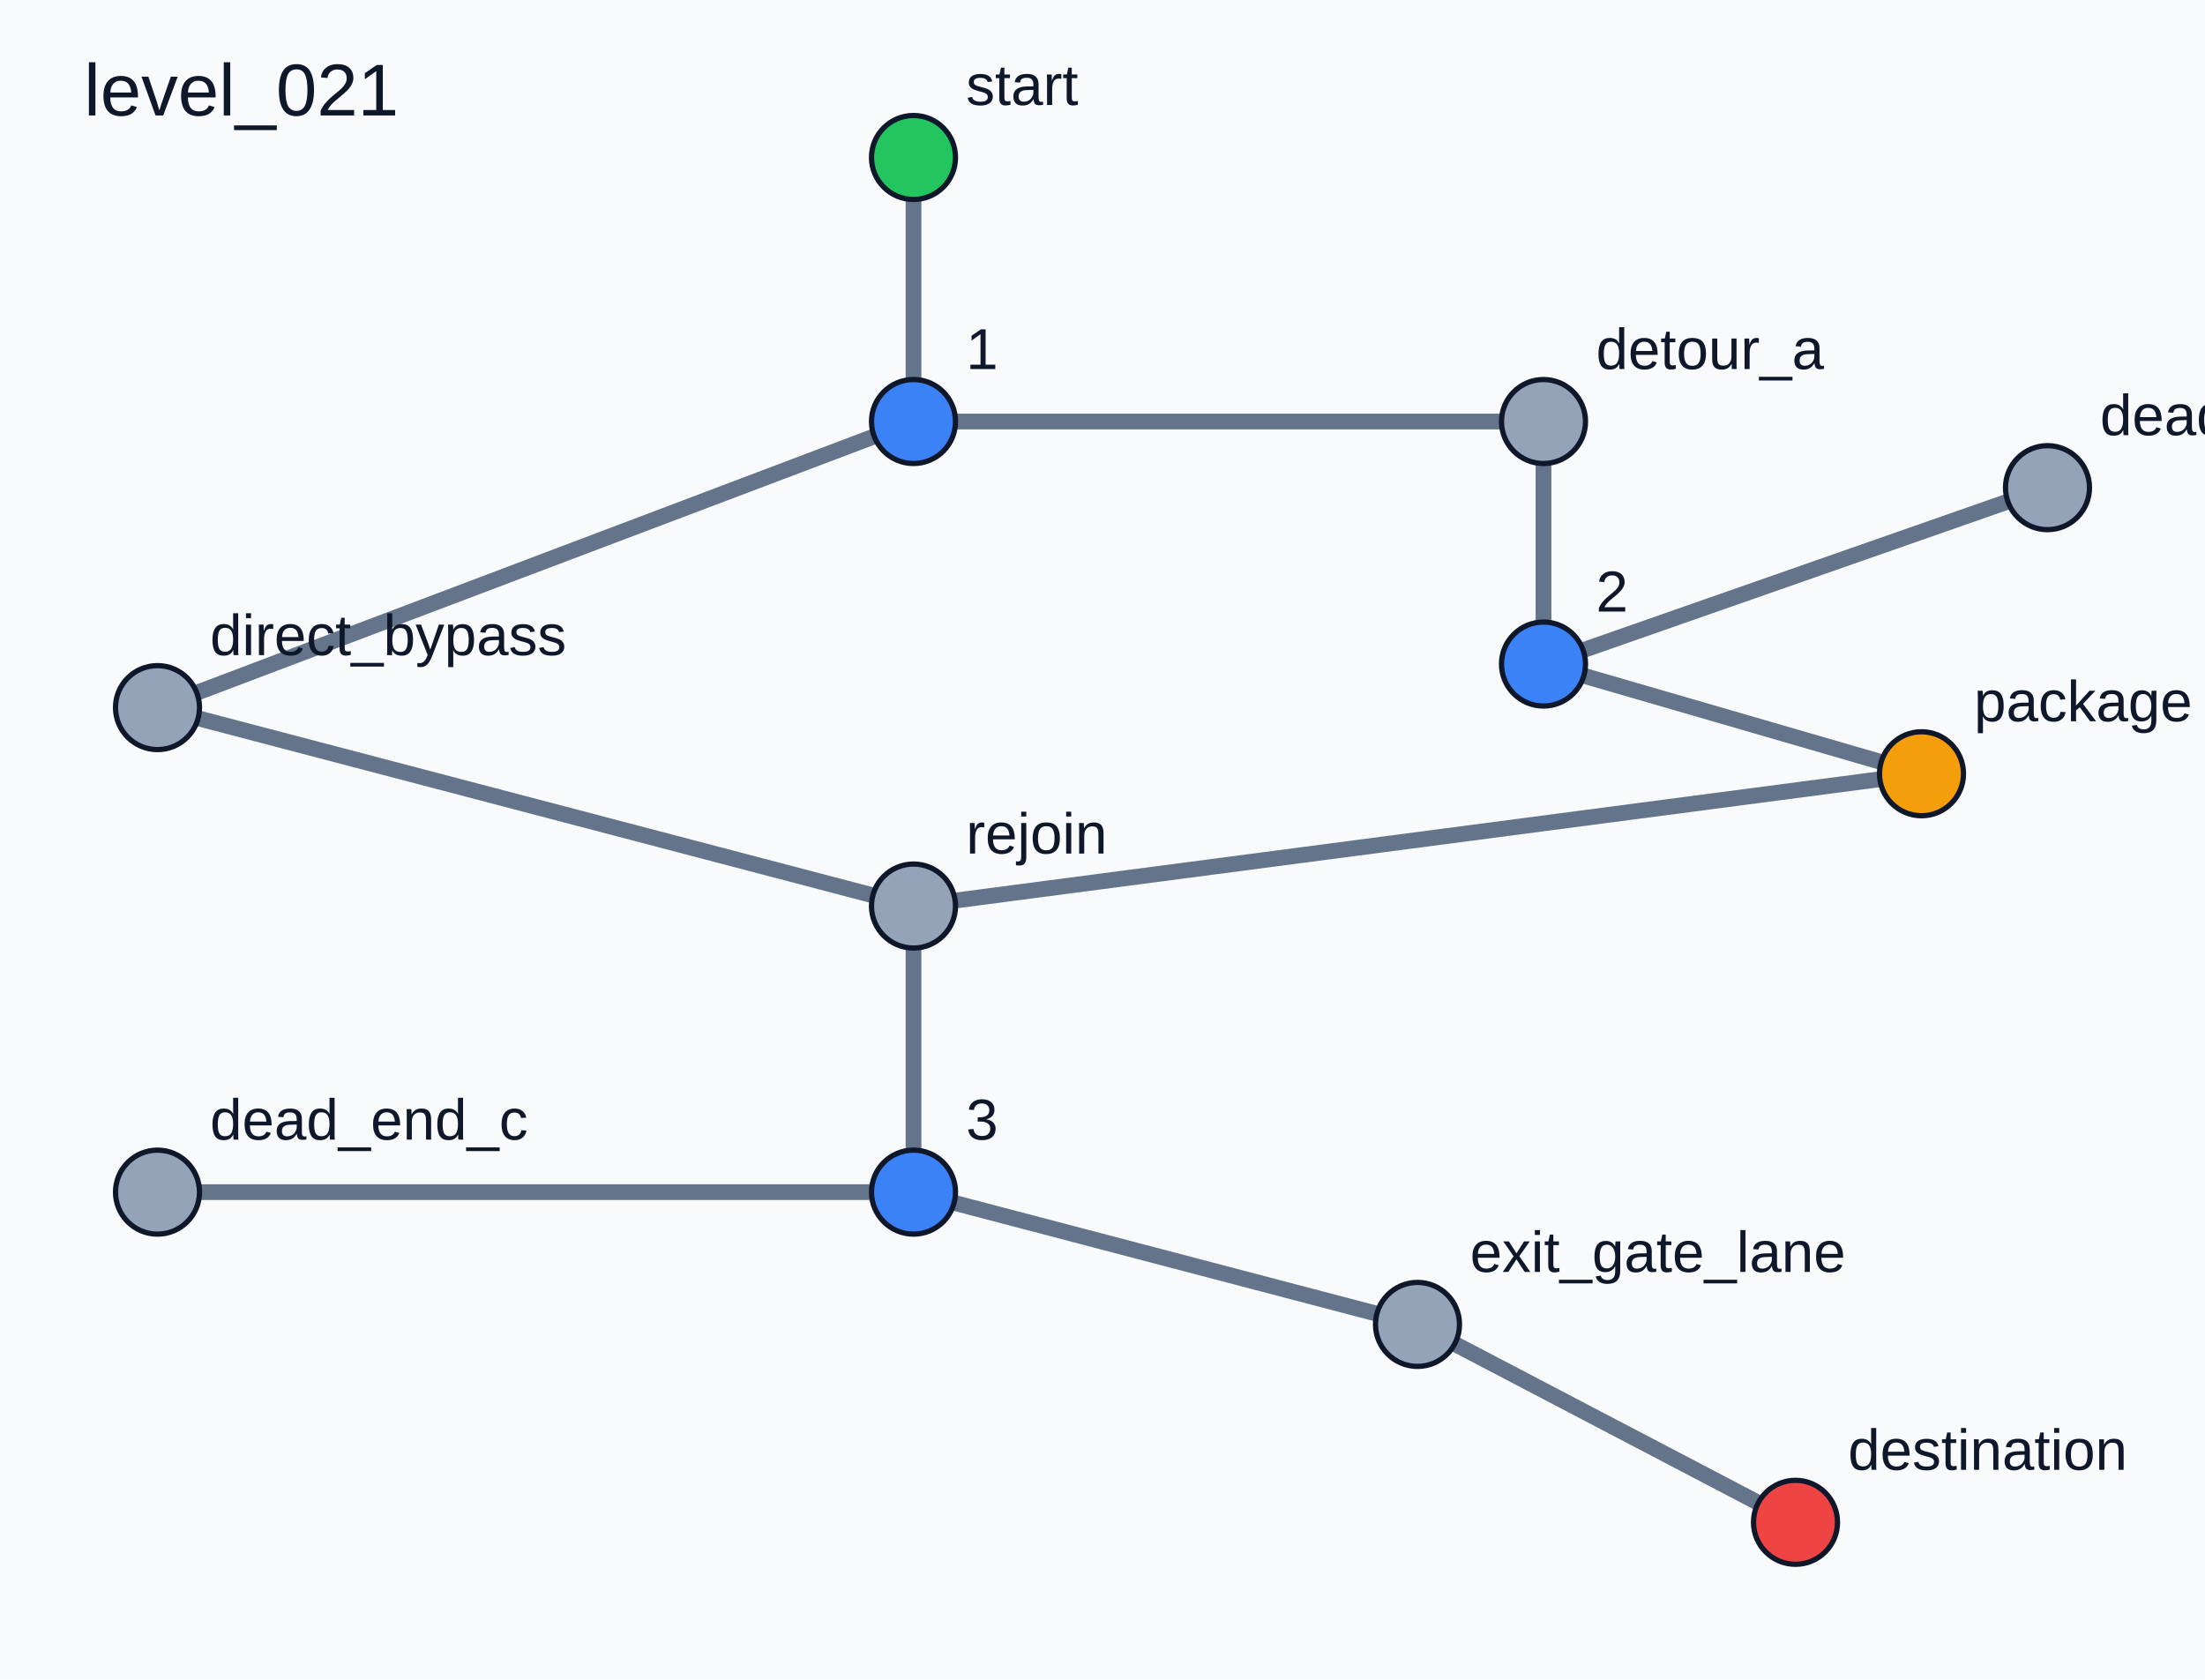
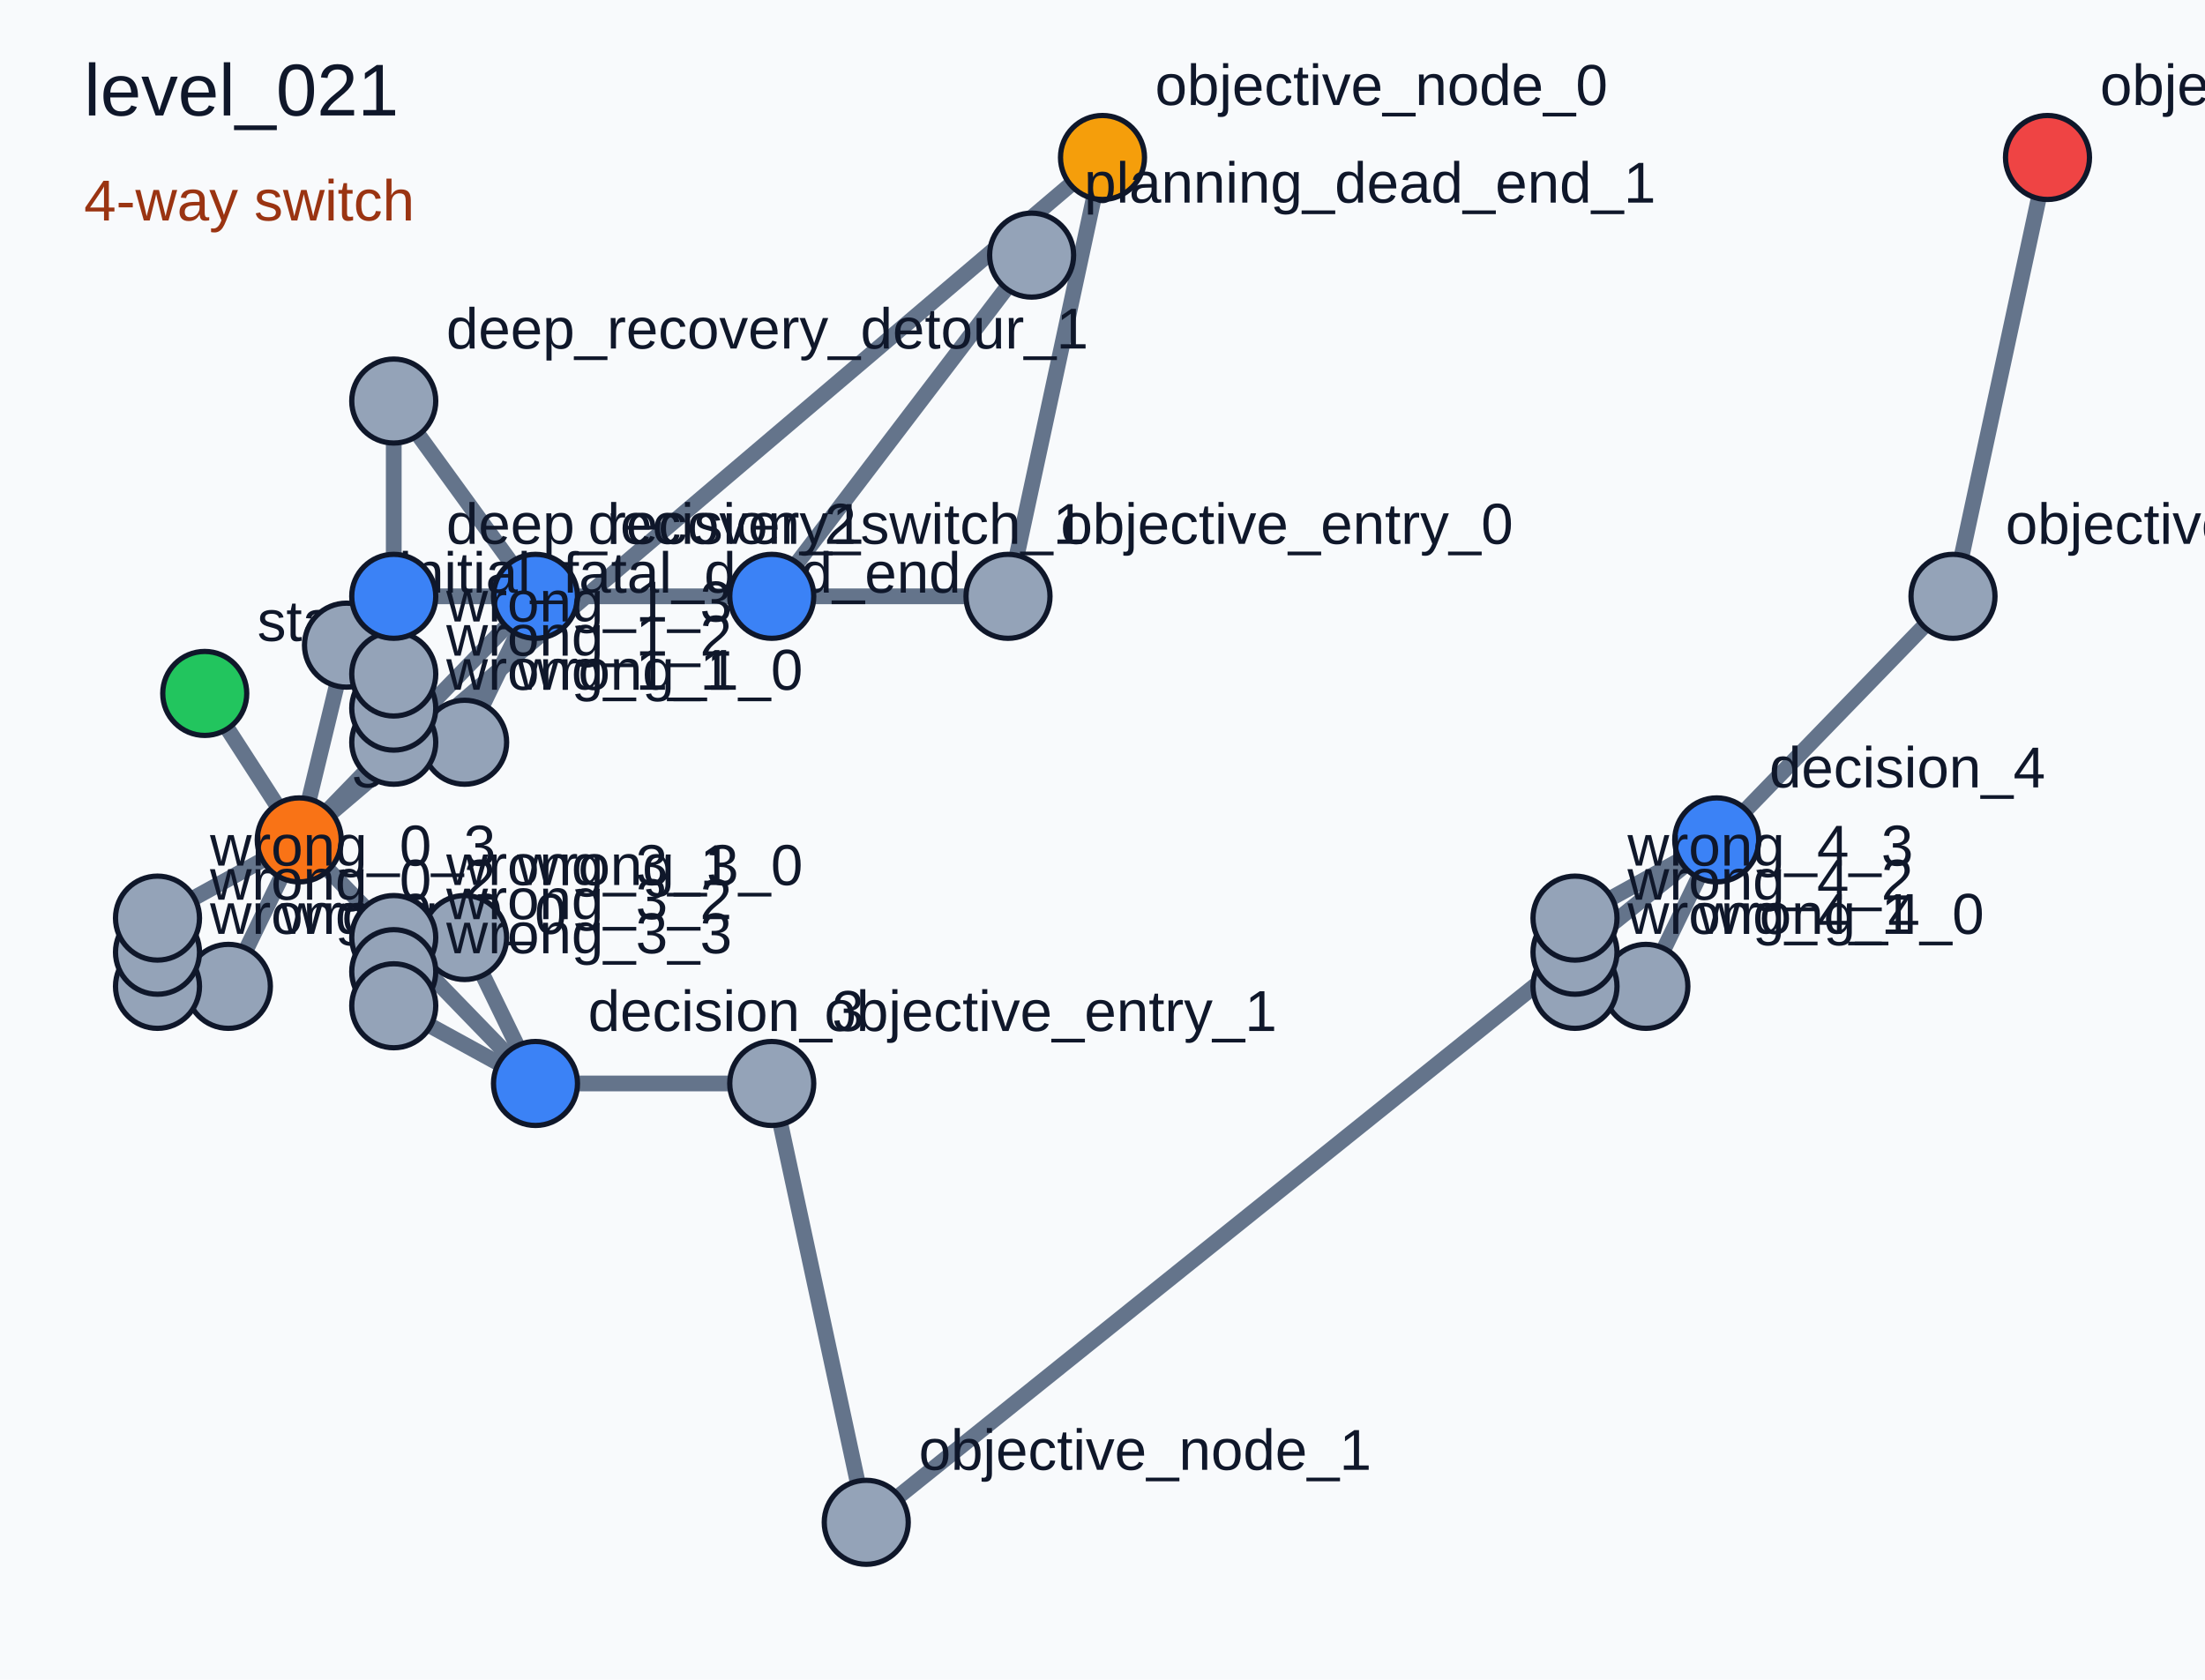
<svg xmlns="http://www.w3.org/2000/svg" width="420" height="320" viewBox="0 0 420 320">
  <rect width="100%" height="100%" fill="#f8fafc" />
  <text x="16" y="22" font-family="Arial" font-size="14" fill="#0f172a">level_021</text>
-   <line x1="174.0" y1="30.0" x2="174.0" y2="80.3" stroke="#64748b" stroke-width="3" />
-   <line x1="174.0" y1="80.3" x2="30.0" y2="134.8" stroke="#64748b" stroke-width="3" />
-   <line x1="174.0" y1="80.3" x2="294.0" y2="80.3" stroke="#64748b" stroke-width="3" />
-   <line x1="30.0" y1="134.8" x2="174.0" y2="172.6" stroke="#64748b" stroke-width="3" />
-   <line x1="294.0" y1="80.3" x2="294.0" y2="126.5" stroke="#64748b" stroke-width="3" />
-   <line x1="294.0" y1="126.5" x2="390.0" y2="92.9" stroke="#64748b" stroke-width="3" />
-   <line x1="294.0" y1="126.5" x2="366.0" y2="147.4" stroke="#64748b" stroke-width="3" />
-   <line x1="366.0" y1="147.4" x2="174.0" y2="172.6" stroke="#64748b" stroke-width="3" />
-   <line x1="174.0" y1="172.6" x2="174.0" y2="227.1" stroke="#64748b" stroke-width="3" />
-   <line x1="174.0" y1="227.1" x2="30.0" y2="227.1" stroke="#64748b" stroke-width="3" />
-   <line x1="174.0" y1="227.1" x2="270.0" y2="252.3" stroke="#64748b" stroke-width="3" />
-   <line x1="270.0" y1="252.3" x2="342.0" y2="290.0" stroke="#64748b" stroke-width="3" />
-   <circle cx="174.0" cy="30.0" r="8" fill="#22c55e" stroke="#0f172a" stroke-width="1" />
-   <text x="184.0" y="20.0" font-family="Arial" font-size="11" fill="#0f172a">start</text>
-   <circle cx="174.0" cy="80.3" r="8" fill="#3b82f6" stroke="#0f172a" stroke-width="1" />
-   <text x="184.0" y="70.3" font-family="Arial" font-size="11" fill="#0f172a">1</text>
-   <circle cx="294.0" cy="80.3" r="8" fill="#94a3b8" stroke="#0f172a" stroke-width="1" />
-   <text x="304.0" y="70.3" font-family="Arial" font-size="11" fill="#0f172a">detour_a</text>
-   <circle cx="294.0" cy="126.5" r="8" fill="#3b82f6" stroke="#0f172a" stroke-width="1" />
-   <text x="304.0" y="116.5" font-family="Arial" font-size="11" fill="#0f172a">2</text>
-   <circle cx="366.0" cy="147.4" r="8" fill="#f59e0b" stroke="#0f172a" stroke-width="1" />
-   <text x="376.0" y="137.4" font-family="Arial" font-size="11" fill="#0f172a">package</text>
-   <circle cx="174.0" cy="172.6" r="8" fill="#94a3b8" stroke="#0f172a" stroke-width="1" />
-   <text x="184.0" y="162.6" font-family="Arial" font-size="11" fill="#0f172a">rejoin</text>
-   <circle cx="174.0" cy="227.1" r="8" fill="#3b82f6" stroke="#0f172a" stroke-width="1" />
-   <text x="184.0" y="217.1" font-family="Arial" font-size="11" fill="#0f172a">3</text>
-   <circle cx="270.0" cy="252.3" r="8" fill="#94a3b8" stroke="#0f172a" stroke-width="1" />
-   <text x="280.0" y="242.3" font-family="Arial" font-size="11" fill="#0f172a">exit_gate_lane</text>
-   <circle cx="342.0" cy="290.0" r="8" fill="#ef4444" stroke="#0f172a" stroke-width="1" />
-   <text x="352.0" y="280.0" font-family="Arial" font-size="11" fill="#0f172a">destination</text>
-   <circle cx="30.0" cy="134.8" r="8" fill="#94a3b8" stroke="#0f172a" stroke-width="1" />
-   <text x="40.0" y="124.8" font-family="Arial" font-size="11" fill="#0f172a">direct_bypass</text>
-   <circle cx="390.0" cy="92.9" r="8" fill="#94a3b8" stroke="#0f172a" stroke-width="1" />
-   <text x="400.0" y="82.9" font-family="Arial" font-size="11" fill="#0f172a">dead_end_b</text>
-   <circle cx="30.0" cy="227.1" r="8" fill="#94a3b8" stroke="#0f172a" stroke-width="1" />
-   <text x="40.0" y="217.1" font-family="Arial" font-size="11" fill="#0f172a">dead_end_c</text>
+   <text x="16" y="42" font-family="Arial" font-size="11" fill="#9a3412">4-way switch</text>
+   <line x1="39.0" y1="132.1" x2="57.0" y2="160.0" stroke="#64748b" stroke-width="3" />
+   <line x1="192.0" y1="113.6" x2="210.0" y2="30.0" stroke="#64748b" stroke-width="3" />
+   <line x1="57.0" y1="160.0" x2="66.0" y2="122.9" stroke="#64748b" stroke-width="3" />
+   <line x1="57.0" y1="160.0" x2="102.0" y2="113.6" stroke="#64748b" stroke-width="3" />
+   <line x1="147.0" y1="113.6" x2="196.5" y2="48.6" stroke="#64748b" stroke-width="3" />
+   <line x1="147.0" y1="113.6" x2="192.0" y2="113.6" stroke="#64748b" stroke-width="3" />
+   <line x1="102.0" y1="113.6" x2="147.0" y2="113.6" stroke="#64748b" stroke-width="3" />
+   <line x1="102.0" y1="113.6" x2="88.5" y2="141.4" stroke="#64748b" stroke-width="3" />
+   <line x1="88.5" y1="141.4" x2="75.0" y2="141.4" stroke="#64748b" stroke-width="3" />
+   <line x1="75.0" y1="141.4" x2="75.0" y2="134.9" stroke="#64748b" stroke-width="3" />
+   <line x1="75.0" y1="134.9" x2="75.0" y2="128.4" stroke="#64748b" stroke-width="3" />
+   <line x1="75.0" y1="128.4" x2="75.0" y2="113.6" stroke="#64748b" stroke-width="3" />
+   <line x1="75.0" y1="113.6" x2="102.0" y2="113.6" stroke="#64748b" stroke-width="3" />
+   <line x1="75.0" y1="113.6" x2="75.0" y2="76.4" stroke="#64748b" stroke-width="3" />
+   <line x1="75.0" y1="76.4" x2="102.0" y2="113.6" stroke="#64748b" stroke-width="3" />
+   <line x1="210.0" y1="30.0" x2="57.0" y2="160.0" stroke="#64748b" stroke-width="3" />
+   <line x1="147.0" y1="206.4" x2="165.0" y2="290.0" stroke="#64748b" stroke-width="3" />
+   <line x1="57.0" y1="160.0" x2="102.0" y2="206.4" stroke="#64748b" stroke-width="3" />
+   <line x1="57.0" y1="160.0" x2="43.5" y2="187.9" stroke="#64748b" stroke-width="3" />
+   <line x1="43.5" y1="187.9" x2="30.0" y2="187.9" stroke="#64748b" stroke-width="3" />
+   <line x1="30.0" y1="187.9" x2="30.0" y2="181.4" stroke="#64748b" stroke-width="3" />
+   <line x1="30.0" y1="181.4" x2="30.0" y2="174.9" stroke="#64748b" stroke-width="3" />
+   <line x1="30.0" y1="174.9" x2="57.0" y2="160.0" stroke="#64748b" stroke-width="3" />
+   <line x1="102.0" y1="206.4" x2="147.0" y2="206.4" stroke="#64748b" stroke-width="3" />
+   <line x1="102.0" y1="206.4" x2="88.5" y2="178.6" stroke="#64748b" stroke-width="3" />
+   <line x1="88.5" y1="178.6" x2="75.0" y2="178.6" stroke="#64748b" stroke-width="3" />
+   <line x1="75.0" y1="178.6" x2="75.0" y2="185.1" stroke="#64748b" stroke-width="3" />
+   <line x1="75.0" y1="185.1" x2="75.0" y2="191.6" stroke="#64748b" stroke-width="3" />
+   <line x1="75.0" y1="191.6" x2="102.0" y2="206.4" stroke="#64748b" stroke-width="3" />
+   <line x1="165.0" y1="290.0" x2="327.0" y2="160.0" stroke="#64748b" stroke-width="3" />
+   <line x1="372.0" y1="113.6" x2="390.0" y2="30.0" stroke="#64748b" stroke-width="3" />
+   <line x1="327.0" y1="160.0" x2="372.0" y2="113.6" stroke="#64748b" stroke-width="3" />
+   <line x1="327.0" y1="160.0" x2="313.5" y2="187.9" stroke="#64748b" stroke-width="3" />
+   <line x1="313.5" y1="187.9" x2="300.0" y2="187.9" stroke="#64748b" stroke-width="3" />
+   <line x1="300.0" y1="187.9" x2="300.0" y2="181.4" stroke="#64748b" stroke-width="3" />
+   <line x1="300.0" y1="181.4" x2="300.0" y2="174.9" stroke="#64748b" stroke-width="3" />
+   <line x1="300.0" y1="174.9" x2="327.0" y2="160.0" stroke="#64748b" stroke-width="3" />
+   <circle cx="39.0" cy="132.1" r="8" fill="#22c55e" stroke="#0f172a" stroke-width="1" />
+   <text x="49.0" y="122.1" font-family="Arial" font-size="11" fill="#0f172a">start</text>
+   <circle cx="57.0" cy="160.0" r="8" fill="#f97316" stroke="#0f172a" stroke-width="1" />
+   <text x="67.0" y="150.0" font-family="Arial" font-size="11" fill="#0f172a">3</text>
+   <circle cx="102.0" cy="113.6" r="8" fill="#3b82f6" stroke="#0f172a" stroke-width="1" />
+   <text x="112.0" y="103.6" font-family="Arial" font-size="11" fill="#0f172a">decision_1</text>
+   <circle cx="102.0" cy="206.4" r="8" fill="#3b82f6" stroke="#0f172a" stroke-width="1" />
+   <text x="112.0" y="196.4" font-family="Arial" font-size="11" fill="#0f172a">decision_3</text>
+   <circle cx="327.0" cy="160.0" r="8" fill="#3b82f6" stroke="#0f172a" stroke-width="1" />
+   <text x="337.0" y="150.0" font-family="Arial" font-size="11" fill="#0f172a">decision_4</text>
+   <circle cx="210.0" cy="30.0" r="8" fill="#f59e0b" stroke="#0f172a" stroke-width="1" />
+   <text x="220.0" y="20.0" font-family="Arial" font-size="11" fill="#0f172a">objective_node_0</text>
+   <circle cx="192.0" cy="113.6" r="8" fill="#94a3b8" stroke="#0f172a" stroke-width="1" />
+   <text x="202.0" y="103.6" font-family="Arial" font-size="11" fill="#0f172a">objective_entry_0</text>
+   <circle cx="66.0" cy="122.9" r="8" fill="#94a3b8" stroke="#0f172a" stroke-width="1" />
+   <text x="76.0" y="112.9" font-family="Arial" font-size="11" fill="#0f172a">initial_fatal_dead_end</text>
+   <circle cx="147.0" cy="113.6" r="8" fill="#3b82f6" stroke="#0f172a" stroke-width="1" />
+   <text x="157.0" y="103.6" font-family="Arial" font-size="11" fill="#0f172a">2</text>
+   <circle cx="196.5" cy="48.6" r="8" fill="#94a3b8" stroke="#0f172a" stroke-width="1" />
+   <text x="206.5" y="38.6" font-family="Arial" font-size="11" fill="#0f172a">planning_dead_end_1</text>
+   <circle cx="88.5" cy="141.4" r="8" fill="#94a3b8" stroke="#0f172a" stroke-width="1" />
+   <text x="98.5" y="131.4" font-family="Arial" font-size="11" fill="#0f172a">wrong_1_0</text>
+   <circle cx="75.0" cy="141.4" r="8" fill="#94a3b8" stroke="#0f172a" stroke-width="1" />
+   <text x="85.0" y="131.4" font-family="Arial" font-size="11" fill="#0f172a">wrong_1_1</text>
+   <circle cx="75.0" cy="134.9" r="8" fill="#94a3b8" stroke="#0f172a" stroke-width="1" />
+   <text x="85.0" y="124.9" font-family="Arial" font-size="11" fill="#0f172a">wrong_1_2</text>
+   <circle cx="75.0" cy="128.4" r="8" fill="#94a3b8" stroke="#0f172a" stroke-width="1" />
+   <text x="85.0" y="118.4" font-family="Arial" font-size="11" fill="#0f172a">wrong_1_3</text>
+   <circle cx="75.0" cy="113.6" r="8" fill="#3b82f6" stroke="#0f172a" stroke-width="1" />
+   <text x="85.0" y="103.6" font-family="Arial" font-size="11" fill="#0f172a">deep_recovery_switch_1</text>
+   <circle cx="75.0" cy="76.4" r="8" fill="#94a3b8" stroke="#0f172a" stroke-width="1" />
+   <text x="85.0" y="66.4" font-family="Arial" font-size="11" fill="#0f172a">deep_recovery_detour_1</text>
+   <circle cx="165.0" cy="290.0" r="8" fill="#94a3b8" stroke="#0f172a" stroke-width="1" />
+   <text x="175.0" y="280.0" font-family="Arial" font-size="11" fill="#0f172a">objective_node_1</text>
+   <circle cx="147.0" cy="206.4" r="8" fill="#94a3b8" stroke="#0f172a" stroke-width="1" />
+   <text x="157.0" y="196.4" font-family="Arial" font-size="11" fill="#0f172a">objective_entry_1</text>
+   <circle cx="43.5" cy="187.9" r="8" fill="#94a3b8" stroke="#0f172a" stroke-width="1" />
+   <text x="53.5" y="177.9" font-family="Arial" font-size="11" fill="#0f172a">wrong_0_0</text>
+   <circle cx="30.0" cy="187.9" r="8" fill="#94a3b8" stroke="#0f172a" stroke-width="1" />
+   <text x="40.0" y="177.9" font-family="Arial" font-size="11" fill="#0f172a">wrong_0_1</text>
+   <circle cx="30.0" cy="181.4" r="8" fill="#94a3b8" stroke="#0f172a" stroke-width="1" />
+   <text x="40.0" y="171.4" font-family="Arial" font-size="11" fill="#0f172a">wrong_0_2</text>
+   <circle cx="30.0" cy="174.9" r="8" fill="#94a3b8" stroke="#0f172a" stroke-width="1" />
+   <text x="40.0" y="164.9" font-family="Arial" font-size="11" fill="#0f172a">wrong_0_3</text>
+   <circle cx="88.5" cy="178.6" r="8" fill="#94a3b8" stroke="#0f172a" stroke-width="1" />
+   <text x="98.5" y="168.6" font-family="Arial" font-size="11" fill="#0f172a">wrong_3_0</text>
+   <circle cx="75.0" cy="178.6" r="8" fill="#94a3b8" stroke="#0f172a" stroke-width="1" />
+   <text x="85.0" y="168.6" font-family="Arial" font-size="11" fill="#0f172a">wrong_3_1</text>
+   <circle cx="75.0" cy="185.1" r="8" fill="#94a3b8" stroke="#0f172a" stroke-width="1" />
+   <text x="85.0" y="175.1" font-family="Arial" font-size="11" fill="#0f172a">wrong_3_2</text>
+   <circle cx="75.0" cy="191.6" r="8" fill="#94a3b8" stroke="#0f172a" stroke-width="1" />
+   <text x="85.0" y="181.6" font-family="Arial" font-size="11" fill="#0f172a">wrong_3_3</text>
+   <circle cx="390.0" cy="30.0" r="8" fill="#ef4444" stroke="#0f172a" stroke-width="1" />
+   <text x="400.0" y="20.0" font-family="Arial" font-size="11" fill="#0f172a">objective_node_2</text>
+   <circle cx="372.0" cy="113.6" r="8" fill="#94a3b8" stroke="#0f172a" stroke-width="1" />
+   <text x="382.0" y="103.6" font-family="Arial" font-size="11" fill="#0f172a">objective_entry_2</text>
+   <circle cx="313.5" cy="187.9" r="8" fill="#94a3b8" stroke="#0f172a" stroke-width="1" />
+   <text x="323.5" y="177.9" font-family="Arial" font-size="11" fill="#0f172a">wrong_4_0</text>
+   <circle cx="300.0" cy="187.9" r="8" fill="#94a3b8" stroke="#0f172a" stroke-width="1" />
+   <text x="310.0" y="177.9" font-family="Arial" font-size="11" fill="#0f172a">wrong_4_1</text>
+   <circle cx="300.0" cy="181.4" r="8" fill="#94a3b8" stroke="#0f172a" stroke-width="1" />
+   <text x="310.0" y="171.4" font-family="Arial" font-size="11" fill="#0f172a">wrong_4_2</text>
+   <circle cx="300.0" cy="174.9" r="8" fill="#94a3b8" stroke="#0f172a" stroke-width="1" />
+   <text x="310.0" y="164.9" font-family="Arial" font-size="11" fill="#0f172a">wrong_4_3</text>
</svg>
